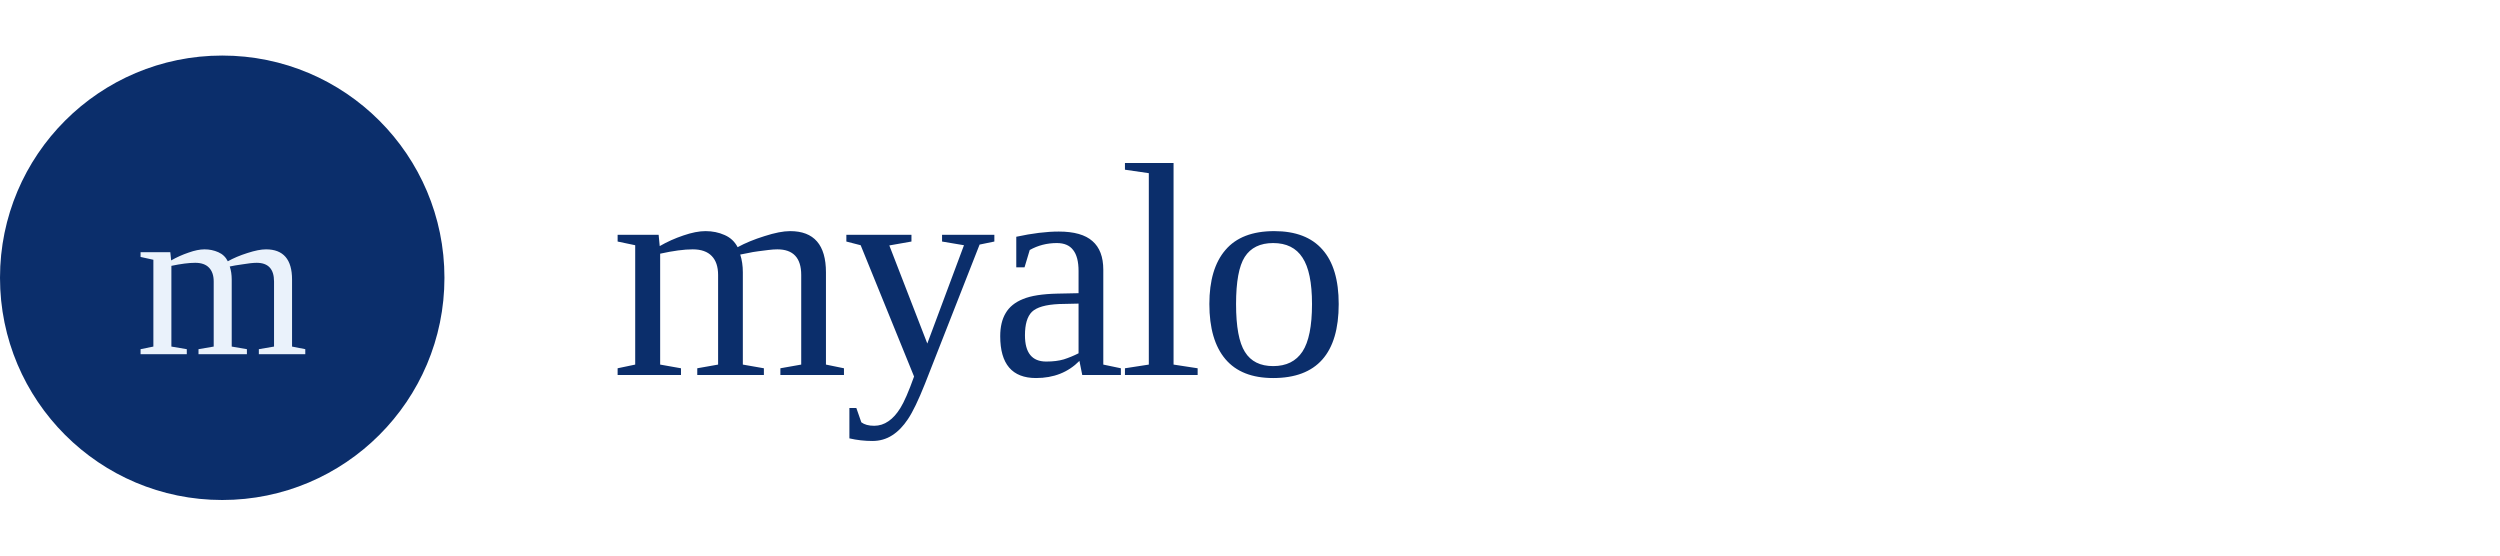
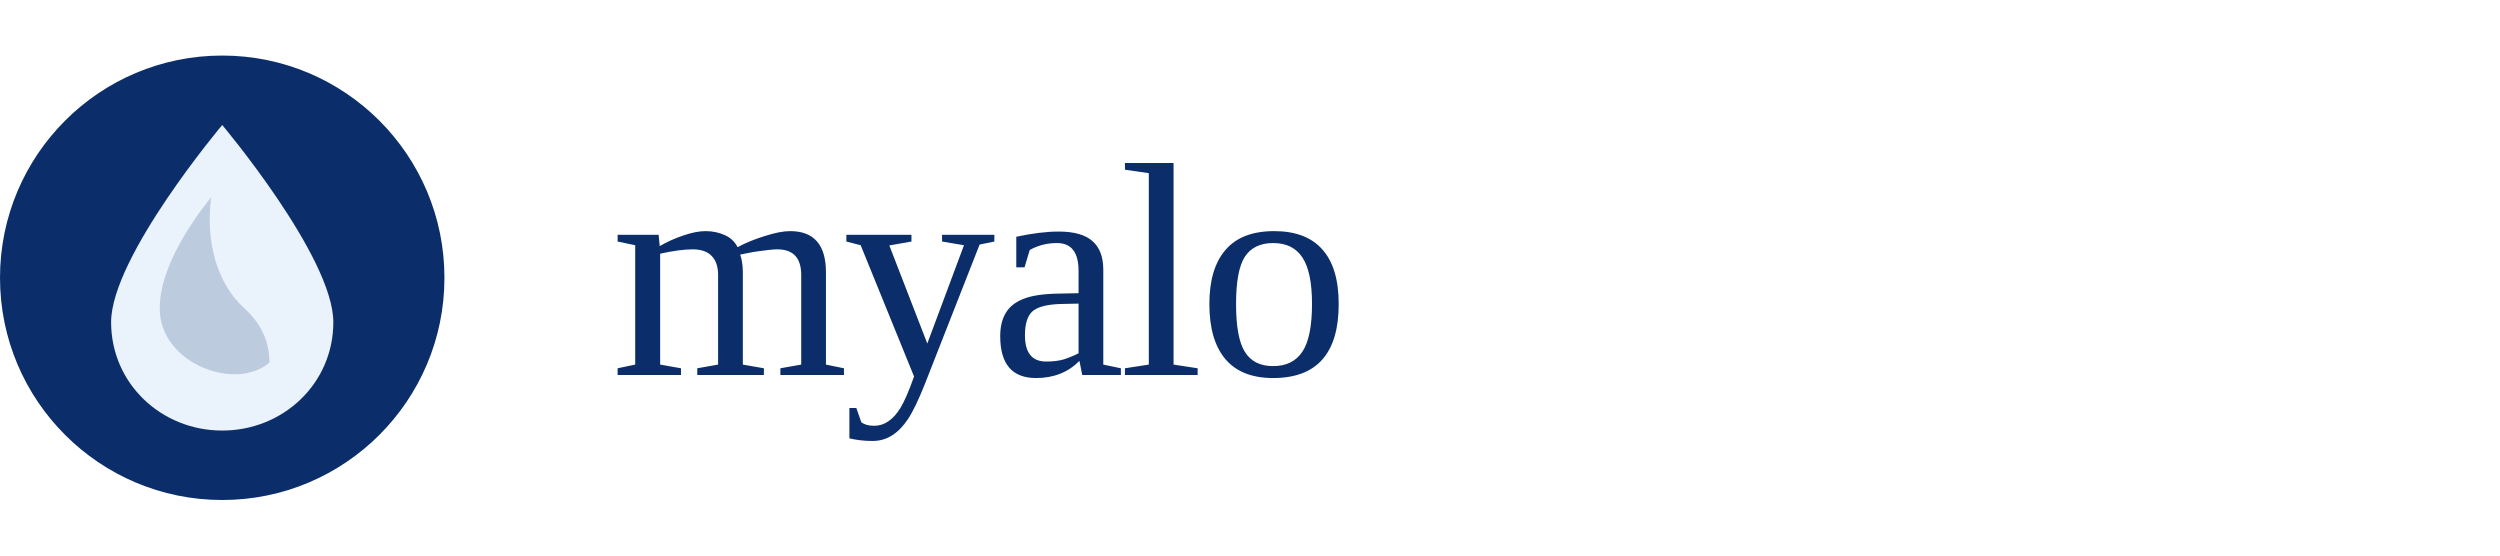
<svg xmlns="http://www.w3.org/2000/svg" viewBox="0 0 180 40" role="img" aria-label="Myalo">
  <rect x="0" y="4" width="32" height="32" rx="16" fill="#0b2e6b" />
-   <text x="16" y="25.5" text-anchor="middle" font-family="Overpass, Georgia, 'Times New Roman', serif" font-size="16" font-weight="500" fill="#eaf2fb">m</text>
+   <path fill="#eaf2fb" d="M16 9        C16 9 8 18.5 8 23.2        C8 27.6 11.6 31 16 31        C20.4 31 24 27.6 24 23.2        C24 18.5 16 9 16 9Z" />
+   <path fill="#0b2e6b" opacity="0.2" d="M11.5 22.2        C11.5 19.4 13.6 16.2 15.2 14.2        C14.8 17.4 15.6 20.4 17.6 22.2        C18.8 23.3 19.4 24.6 19.4 26.1        C17 28.2 11.5 26.2 11.5 22.2Z" />
  <text x="44" y="27" font-family="Overpass, Georgia, 'Times New Roman', serif" font-size="22" font-weight="400" letter-spacing="-0.02em" fill="#0b2e6b">myalo</text>
</svg>
